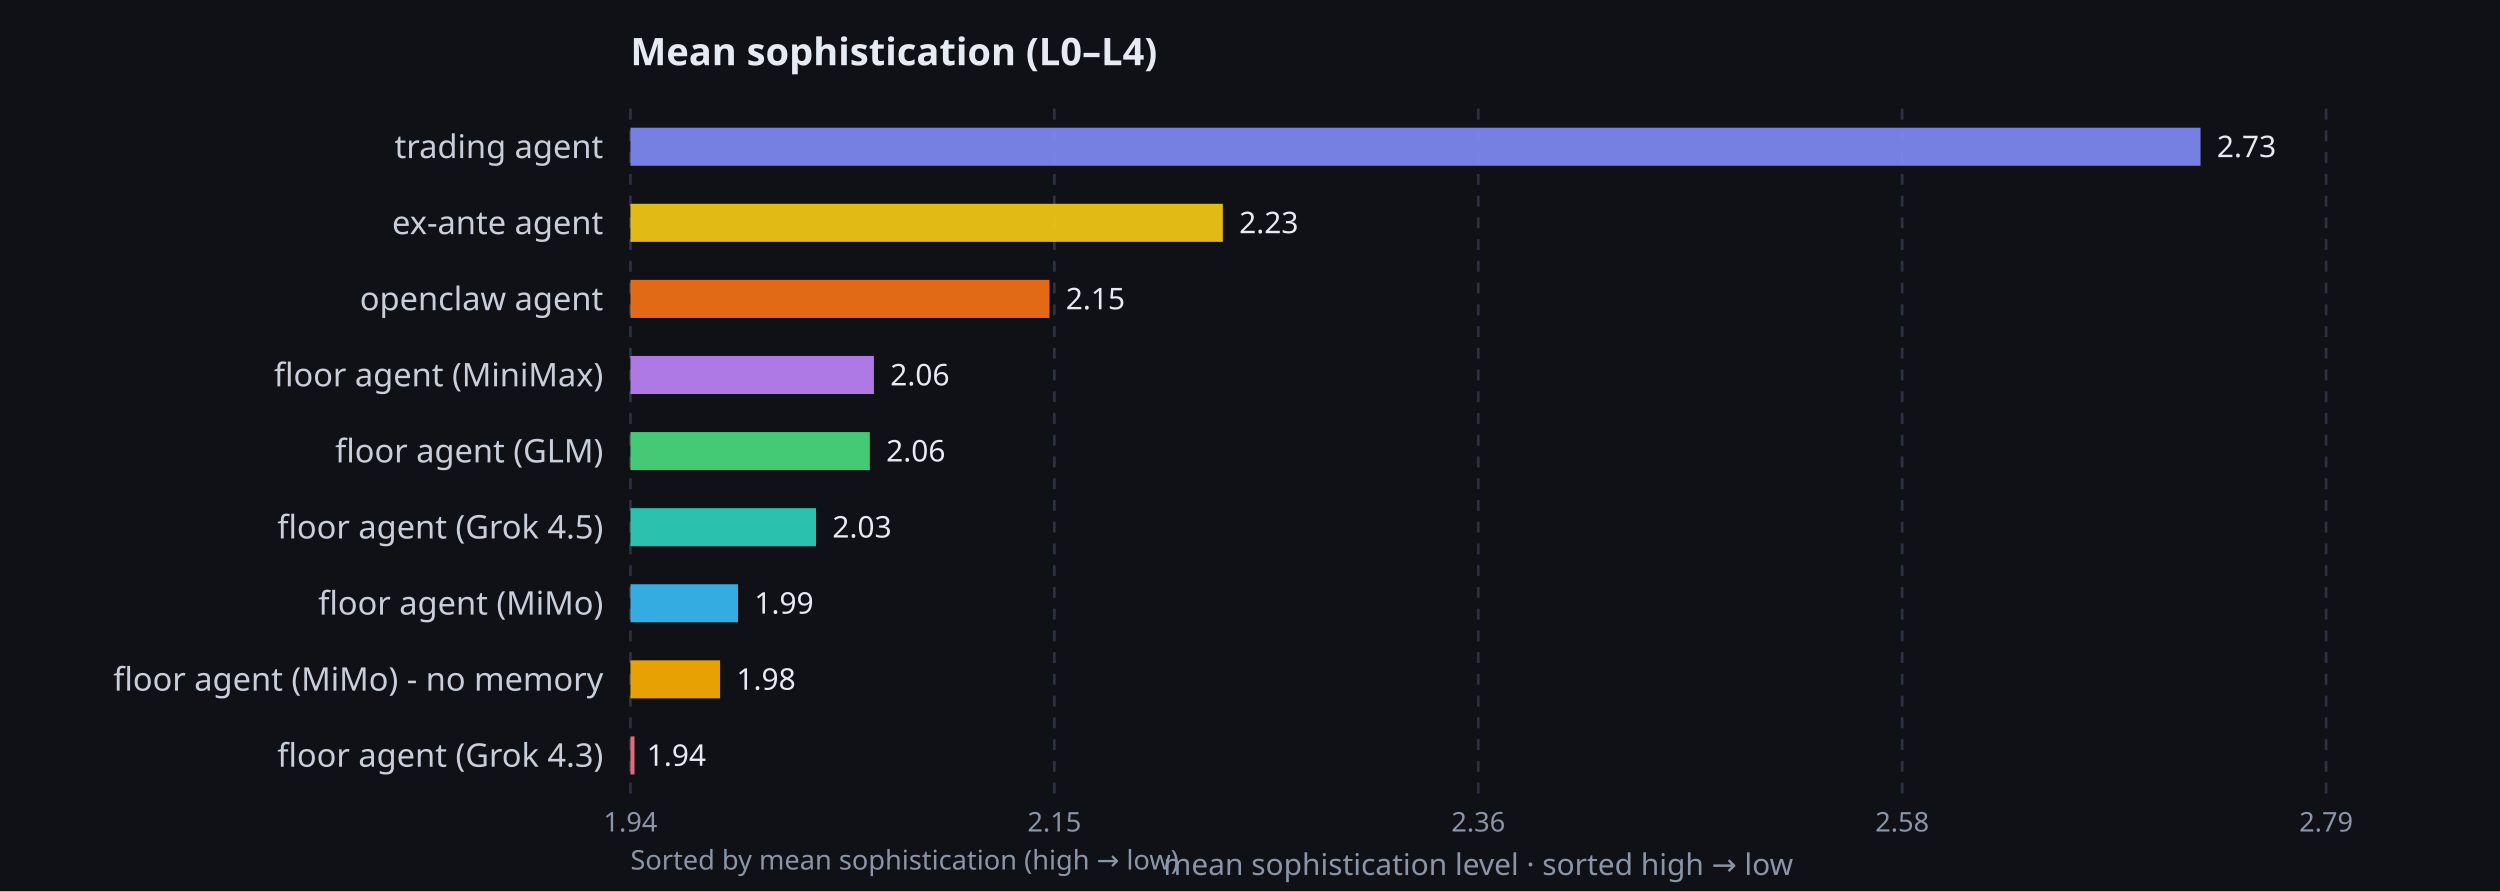
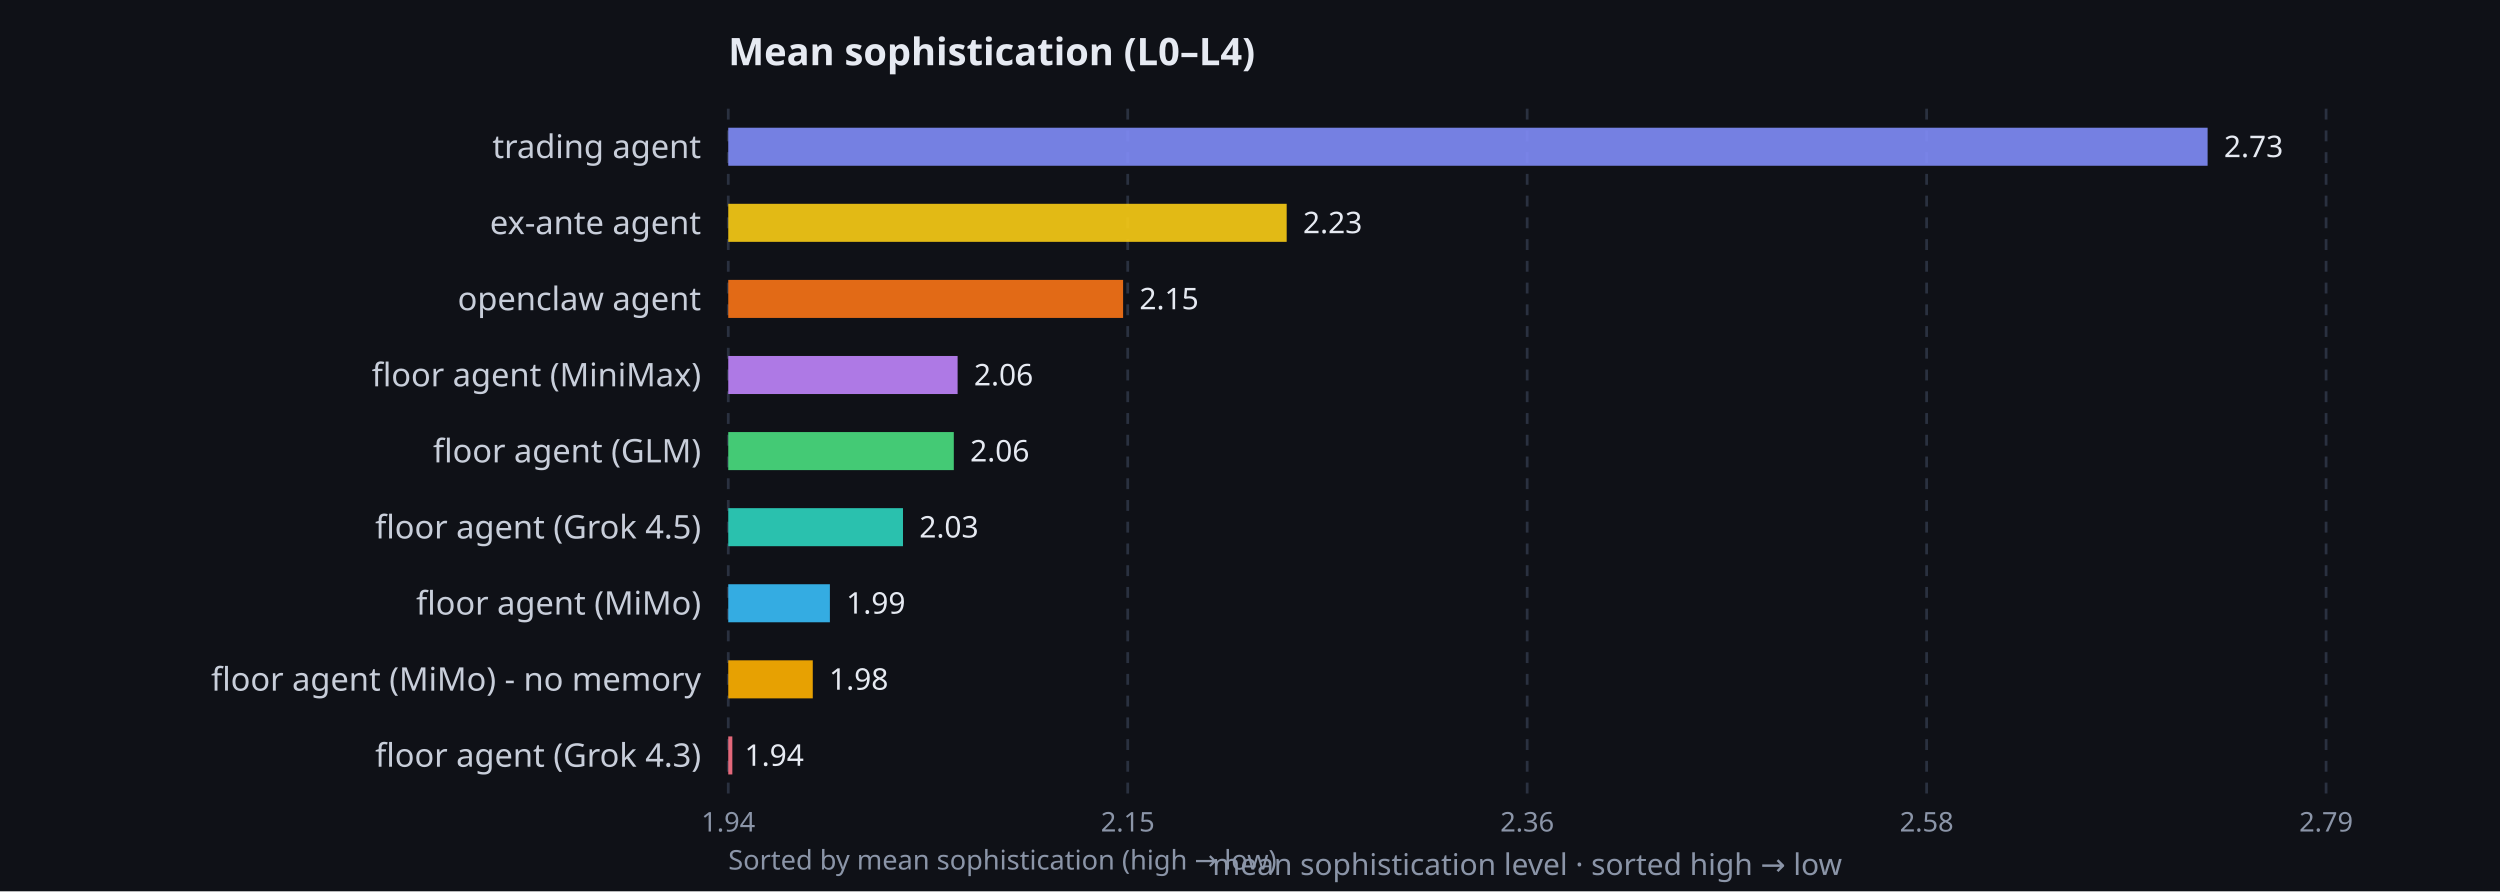
<svg xmlns="http://www.w3.org/2000/svg" viewBox="0 0 920 328" role="img" aria-label="Mean sophistication (L0–L4)">
  <rect width="920" height="328" fill="#0f1117" />
-   <text x="232" y="24" fill="#e6eaf2" font-size="14" font-family="ui-sans-serif,system-ui,sans-serif" font-weight="600">Mean sophistication (L0–L4)</text>
-   <line x1="232.0" y1="40" x2="232.0" y2="292" stroke="#2a3140" stroke-dasharray="4 4" />
-   <text x="232.0" y="306" fill="#8b95a8" font-size="10" text-anchor="middle" font-family="ui-sans-serif,system-ui,sans-serif">1.94</text>
-   <line x1="388.0" y1="40" x2="388.0" y2="292" stroke="#2a3140" stroke-dasharray="4 4" />
-   <text x="388.0" y="306" fill="#8b95a8" font-size="10" text-anchor="middle" font-family="ui-sans-serif,system-ui,sans-serif">2.15</text>
-   <line x1="544.0" y1="40" x2="544.0" y2="292" stroke="#2a3140" stroke-dasharray="4 4" />
-   <text x="544.0" y="306" fill="#8b95a8" font-size="10" text-anchor="middle" font-family="ui-sans-serif,system-ui,sans-serif">2.36</text>
-   <line x1="700.0" y1="40" x2="700.0" y2="292" stroke="#2a3140" stroke-dasharray="4 4" />
-   <text x="700.0" y="306" fill="#8b95a8" font-size="10" text-anchor="middle" font-family="ui-sans-serif,system-ui,sans-serif">2.58</text>
+   <text x="268" y="24" fill="#e6eaf2" font-size="14" font-family="ui-sans-serif,system-ui,sans-serif" font-weight="600">Mean sophistication (L0–L4)</text>
+   <line x1="268.0" y1="40" x2="268.0" y2="292" stroke="#2a3140" stroke-dasharray="4 4" />
+   <text x="268.0" y="306" fill="#8b95a8" font-size="10" text-anchor="middle" font-family="ui-sans-serif,system-ui,sans-serif">1.94</text>
+   <line x1="415.0" y1="40" x2="415.0" y2="292" stroke="#2a3140" stroke-dasharray="4 4" />
+   <text x="415.0" y="306" fill="#8b95a8" font-size="10" text-anchor="middle" font-family="ui-sans-serif,system-ui,sans-serif">2.15</text>
+   <line x1="562.0" y1="40" x2="562.0" y2="292" stroke="#2a3140" stroke-dasharray="4 4" />
+   <text x="562.0" y="306" fill="#8b95a8" font-size="10" text-anchor="middle" font-family="ui-sans-serif,system-ui,sans-serif">2.36</text>
+   <line x1="709.0" y1="40" x2="709.0" y2="292" stroke="#2a3140" stroke-dasharray="4 4" />
+   <text x="709.0" y="306" fill="#8b95a8" font-size="10" text-anchor="middle" font-family="ui-sans-serif,system-ui,sans-serif">2.58</text>
  <line x1="856.0" y1="40" x2="856.0" y2="292" stroke="#2a3140" stroke-dasharray="4 4" />
  <text x="856.0" y="306" fill="#8b95a8" font-size="10" text-anchor="middle" font-family="ui-sans-serif,system-ui,sans-serif">2.79</text>
-   <rect x="232.0" y="47.0" width="577.8" height="14" fill="#818cf8" opacity="0.9" />
-   <text x="222" y="54.0" fill="#c8ceda" font-size="12" text-anchor="end" dominant-baseline="middle" font-family="ui-sans-serif,system-ui,sans-serif">trading agent</text>
-   <text x="815.8" y="54.0" fill="#e6eaf2" font-size="11" dominant-baseline="middle" font-family="ui-sans-serif,system-ui,sans-serif">2.73</text>
-   <rect x="232.0" y="75.0" width="218.0" height="14" fill="#facc15" opacity="0.9" />
-   <text x="222" y="82.0" fill="#c8ceda" font-size="12" text-anchor="end" dominant-baseline="middle" font-family="ui-sans-serif,system-ui,sans-serif">ex-ante agent</text>
-   <text x="456.0" y="82.0" fill="#e6eaf2" font-size="11" dominant-baseline="middle" font-family="ui-sans-serif,system-ui,sans-serif">2.23</text>
-   <rect x="232.0" y="103.0" width="154.2" height="14" fill="#f97316" opacity="0.9" />
-   <text x="222" y="110.0" fill="#c8ceda" font-size="12" text-anchor="end" dominant-baseline="middle" font-family="ui-sans-serif,system-ui,sans-serif">openclaw agent</text>
-   <text x="392.2" y="110.0" fill="#e6eaf2" font-size="11" dominant-baseline="middle" font-family="ui-sans-serif,system-ui,sans-serif">2.15</text>
-   <rect x="232.0" y="131.0" width="89.6" height="14" fill="#c084fc" opacity="0.9" />
-   <text x="222" y="138.0" fill="#c8ceda" font-size="12" text-anchor="end" dominant-baseline="middle" font-family="ui-sans-serif,system-ui,sans-serif">floor agent (MiniMax)</text>
-   <text x="327.6" y="138.0" fill="#e6eaf2" font-size="11" dominant-baseline="middle" font-family="ui-sans-serif,system-ui,sans-serif">2.06</text>
-   <rect x="232.0" y="159.0" width="88.1" height="14" fill="#4ade80" opacity="0.9" />
-   <text x="222" y="166.0" fill="#c8ceda" font-size="12" text-anchor="end" dominant-baseline="middle" font-family="ui-sans-serif,system-ui,sans-serif">floor agent (GLM)</text>
-   <text x="326.1" y="166.0" fill="#e6eaf2" font-size="11" dominant-baseline="middle" font-family="ui-sans-serif,system-ui,sans-serif">2.06</text>
-   <rect x="232.0" y="187.0" width="68.3" height="14" fill="#2dd4bf" opacity="0.9" />
-   <text x="222" y="194.0" fill="#c8ceda" font-size="12" text-anchor="end" dominant-baseline="middle" font-family="ui-sans-serif,system-ui,sans-serif">floor agent (Grok 4.5)</text>
-   <text x="306.3" y="194.0" fill="#e6eaf2" font-size="11" dominant-baseline="middle" font-family="ui-sans-serif,system-ui,sans-serif">2.03</text>
-   <rect x="232.0" y="215.0" width="39.6" height="14" fill="#38bdf8" opacity="0.9" />
-   <text x="222" y="222.0" fill="#c8ceda" font-size="12" text-anchor="end" dominant-baseline="middle" font-family="ui-sans-serif,system-ui,sans-serif">floor agent (MiMo)</text>
-   <text x="277.6" y="222.0" fill="#e6eaf2" font-size="11" dominant-baseline="middle" font-family="ui-sans-serif,system-ui,sans-serif">1.99</text>
-   <rect x="232.0" y="243.0" width="33.0" height="14" fill="#ffb000" opacity="0.9" />
-   <text x="222" y="250.0" fill="#c8ceda" font-size="12" text-anchor="end" dominant-baseline="middle" font-family="ui-sans-serif,system-ui,sans-serif">floor agent (MiMo) - no memory</text>
-   <text x="271.0" y="250.0" fill="#e6eaf2" font-size="11" dominant-baseline="middle" font-family="ui-sans-serif,system-ui,sans-serif">1.98</text>
-   <rect x="232.0" y="271.0" width="1.5" height="14" fill="#fb7185" opacity="0.9" />
-   <text x="222" y="278.0" fill="#c8ceda" font-size="12" text-anchor="end" dominant-baseline="middle" font-family="ui-sans-serif,system-ui,sans-serif">floor agent (Grok 4.3)</text>
-   <text x="238.0" y="278.0" fill="#e6eaf2" font-size="11" dominant-baseline="middle" font-family="ui-sans-serif,system-ui,sans-serif">1.94</text>
-   <text x="544" y="322" fill="#8b95a8" font-size="11" text-anchor="middle" font-family="ui-sans-serif,system-ui,sans-serif">mean sophistication level · sorted high → low</text>
-   <text x="232" y="320" fill="#8b95a8" font-size="10" font-family="ui-sans-serif,system-ui,sans-serif">Sorted by mean sophistication (high → low)</text>
+   <rect x="268.0" y="47.0" width="544.4" height="14" fill="#818cf8" opacity="0.9" />
+   <text x="258" y="54.0" fill="#c8ceda" font-size="12" text-anchor="end" dominant-baseline="middle" font-family="ui-sans-serif,system-ui,sans-serif">trading agent</text>
+   <text x="818.4" y="54.0" fill="#e6eaf2" font-size="11" dominant-baseline="middle" font-family="ui-sans-serif,system-ui,sans-serif">2.73</text>
+   <rect x="268.0" y="75.0" width="205.5" height="14" fill="#facc15" opacity="0.9" />
+   <text x="258" y="82.0" fill="#c8ceda" font-size="12" text-anchor="end" dominant-baseline="middle" font-family="ui-sans-serif,system-ui,sans-serif">ex-ante agent</text>
+   <text x="479.5" y="82.0" fill="#e6eaf2" font-size="11" dominant-baseline="middle" font-family="ui-sans-serif,system-ui,sans-serif">2.23</text>
+   <rect x="268.0" y="103.0" width="145.3" height="14" fill="#f97316" opacity="0.9" />
+   <text x="258" y="110.0" fill="#c8ceda" font-size="12" text-anchor="end" dominant-baseline="middle" font-family="ui-sans-serif,system-ui,sans-serif">openclaw agent</text>
+   <text x="419.3" y="110.0" fill="#e6eaf2" font-size="11" dominant-baseline="middle" font-family="ui-sans-serif,system-ui,sans-serif">2.15</text>
+   <rect x="268.0" y="131.0" width="84.4" height="14" fill="#c084fc" opacity="0.9" />
+   <text x="258" y="138.0" fill="#c8ceda" font-size="12" text-anchor="end" dominant-baseline="middle" font-family="ui-sans-serif,system-ui,sans-serif">floor agent (MiniMax)</text>
+   <text x="358.4" y="138.0" fill="#e6eaf2" font-size="11" dominant-baseline="middle" font-family="ui-sans-serif,system-ui,sans-serif">2.06</text>
+   <rect x="268.0" y="159.0" width="83.0" height="14" fill="#4ade80" opacity="0.9" />
+   <text x="258" y="166.0" fill="#c8ceda" font-size="12" text-anchor="end" dominant-baseline="middle" font-family="ui-sans-serif,system-ui,sans-serif">floor agent (GLM)</text>
+   <text x="357.0" y="166.0" fill="#e6eaf2" font-size="11" dominant-baseline="middle" font-family="ui-sans-serif,system-ui,sans-serif">2.06</text>
+   <rect x="268.0" y="187.0" width="64.3" height="14" fill="#2dd4bf" opacity="0.9" />
+   <text x="258" y="194.0" fill="#c8ceda" font-size="12" text-anchor="end" dominant-baseline="middle" font-family="ui-sans-serif,system-ui,sans-serif">floor agent (Grok 4.5)</text>
+   <text x="338.3" y="194.0" fill="#e6eaf2" font-size="11" dominant-baseline="middle" font-family="ui-sans-serif,system-ui,sans-serif">2.03</text>
+   <rect x="268.0" y="215.0" width="37.4" height="14" fill="#38bdf8" opacity="0.9" />
+   <text x="258" y="222.0" fill="#c8ceda" font-size="12" text-anchor="end" dominant-baseline="middle" font-family="ui-sans-serif,system-ui,sans-serif">floor agent (MiMo)</text>
+   <text x="311.4" y="222.0" fill="#e6eaf2" font-size="11" dominant-baseline="middle" font-family="ui-sans-serif,system-ui,sans-serif">1.99</text>
+   <rect x="268.0" y="243.0" width="31.1" height="14" fill="#ffb000" opacity="0.9" />
+   <text x="258" y="250.0" fill="#c8ceda" font-size="12" text-anchor="end" dominant-baseline="middle" font-family="ui-sans-serif,system-ui,sans-serif">floor agent (MiMo) - no memory</text>
+   <text x="305.1" y="250.0" fill="#e6eaf2" font-size="11" dominant-baseline="middle" font-family="ui-sans-serif,system-ui,sans-serif">1.98</text>
+   <rect x="268.0" y="271.0" width="1.5" height="14" fill="#fb7185" opacity="0.9" />
+   <text x="258" y="278.0" fill="#c8ceda" font-size="12" text-anchor="end" dominant-baseline="middle" font-family="ui-sans-serif,system-ui,sans-serif">floor agent (Grok 4.3)</text>
+   <text x="274.0" y="278.0" fill="#e6eaf2" font-size="11" dominant-baseline="middle" font-family="ui-sans-serif,system-ui,sans-serif">1.94</text>
+   <text x="562" y="322" fill="#8b95a8" font-size="11" text-anchor="middle" font-family="ui-sans-serif,system-ui,sans-serif">mean sophistication level · sorted high → low</text>
+   <text x="268" y="320" fill="#8b95a8" font-size="10" font-family="ui-sans-serif,system-ui,sans-serif">Sorted by mean sophistication (high → low)</text>
</svg>
